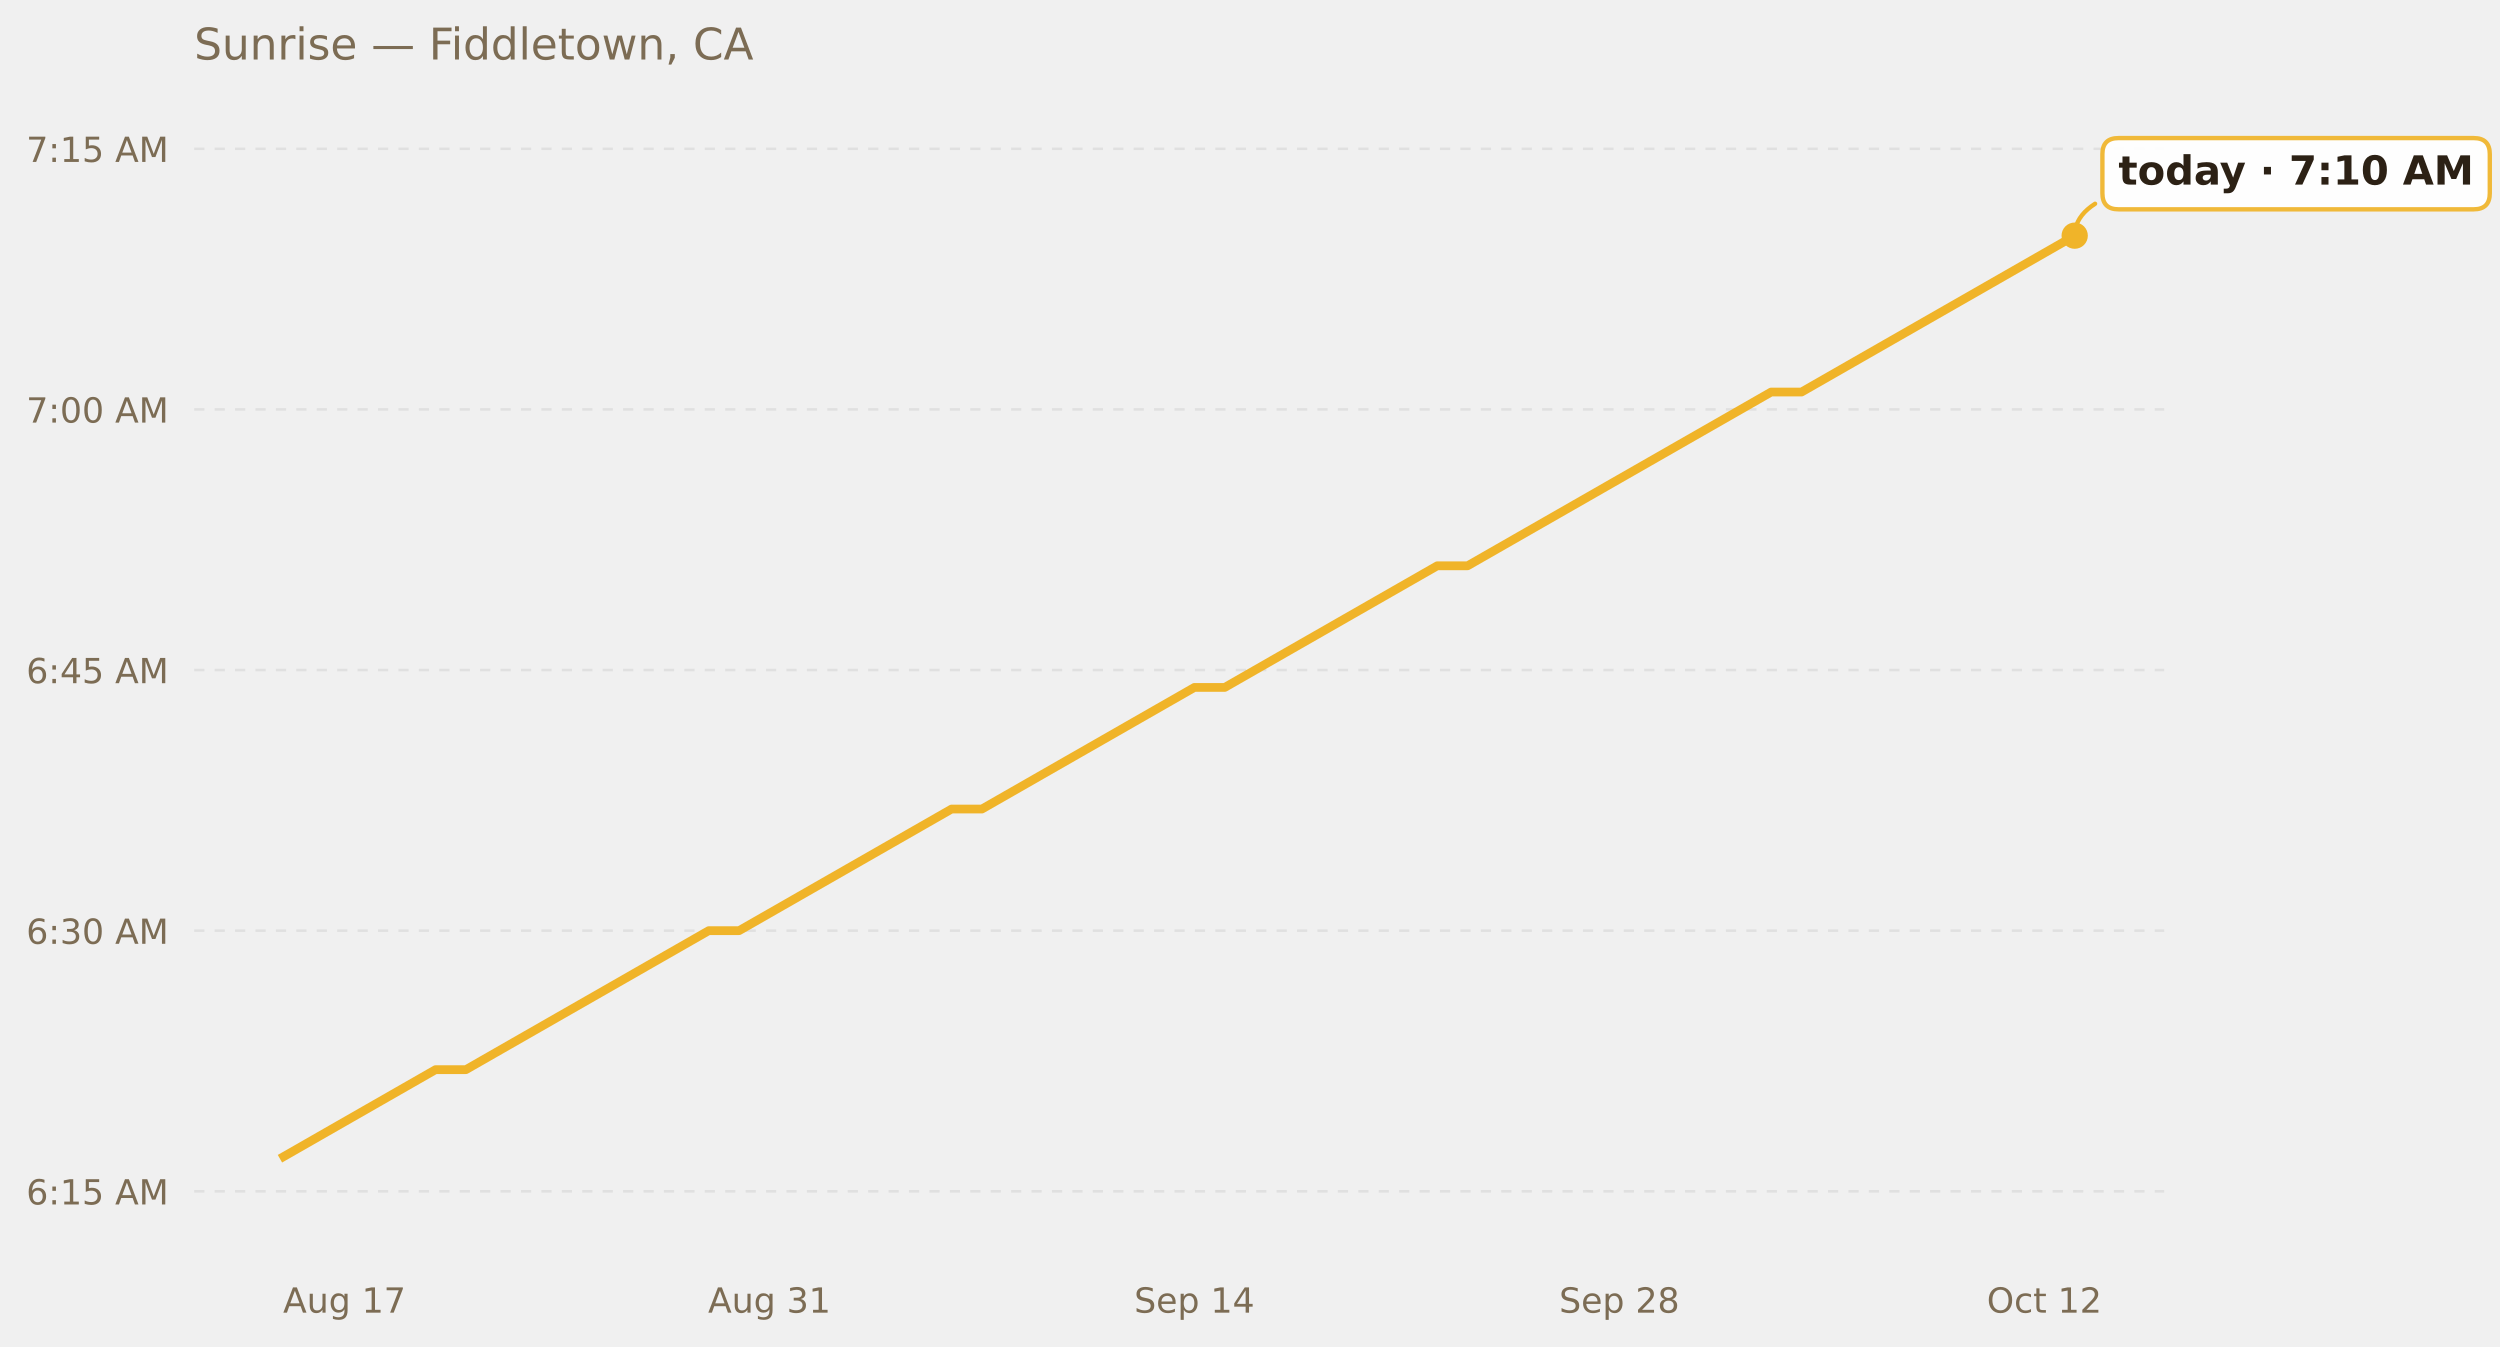
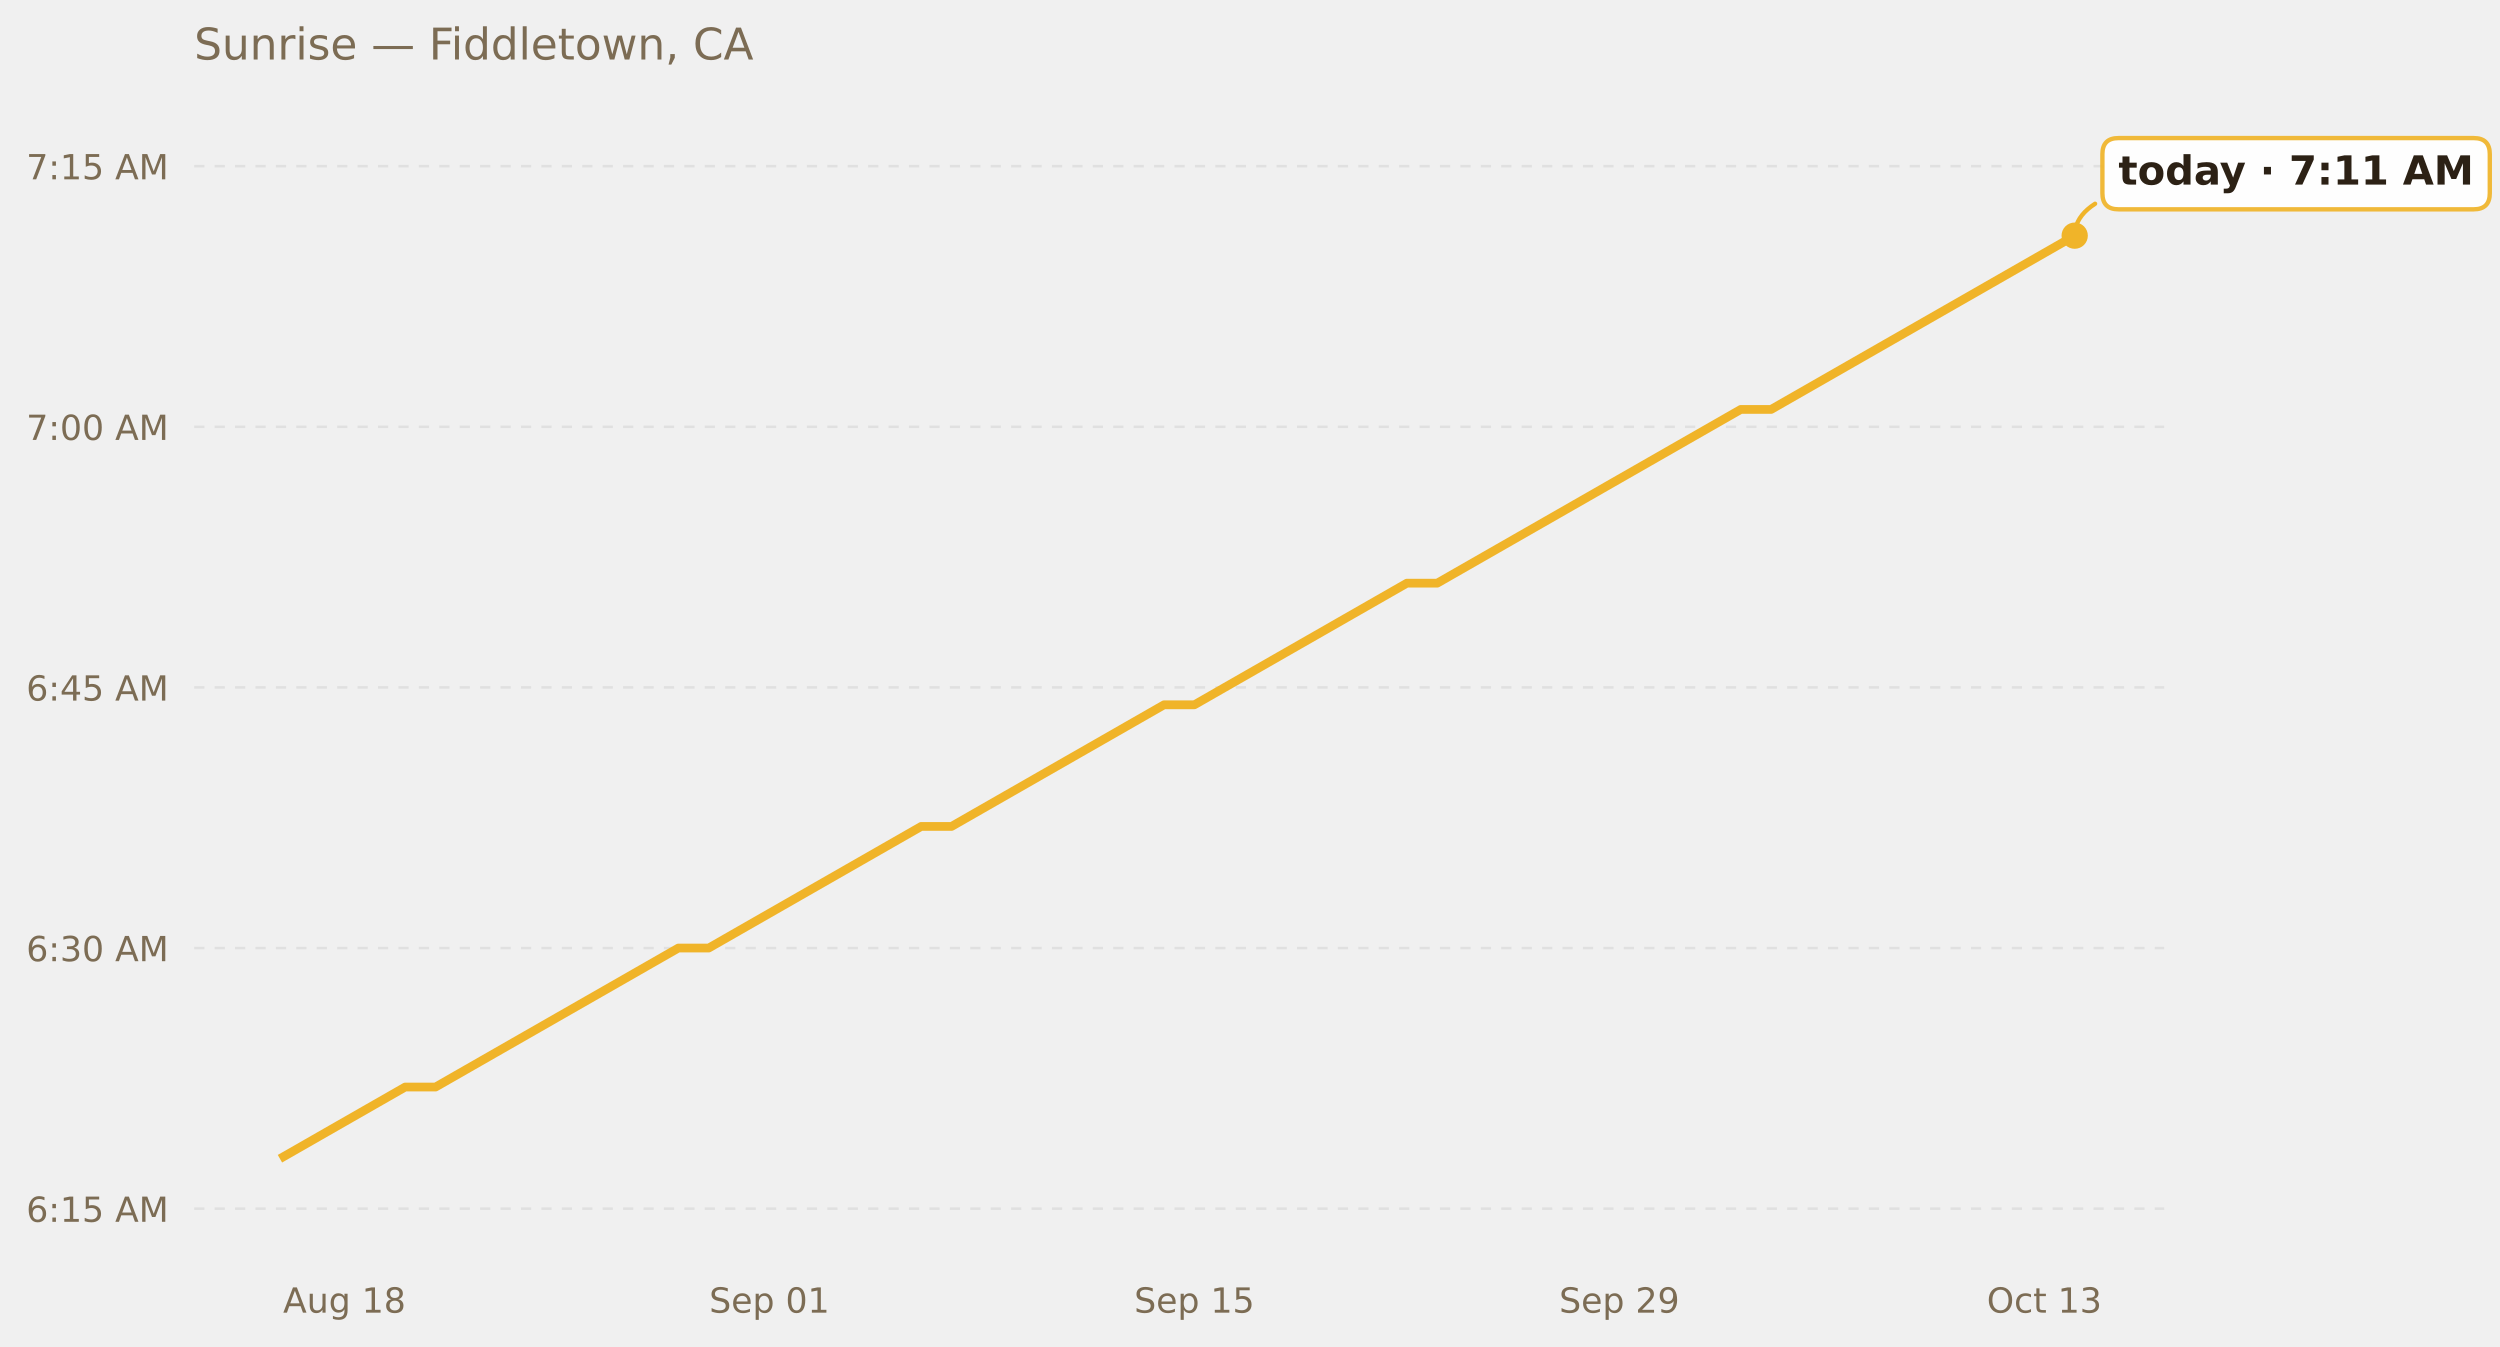
<svg xmlns="http://www.w3.org/2000/svg" xmlns:xlink="http://www.w3.org/1999/xlink" width="685.516pt" height="369.112pt" viewBox="0 0 685.516 369.112" version="1.1">
  <defs>
    <style type="text/css">*{stroke-linejoin: round; stroke-linecap: butt}</style>
  </defs>
  <g id="figure_1">
    <g id="patch_1">
      <path d="M 0 369.112  L 685.516 369.112  L 685.516 0  L 0 0  L 0 369.112  z " style="fill: none; opacity: 0" />
    </g>
    <g id="axes_1">
      <g id="patch_2">
        <path d="M 53.248 345.718  L 593.447 345.718  L 593.447 30.318  L 53.248 30.318  L 53.248 345.718  z " style="fill: none" />
      </g>
      <g id="matplotlib.axis_1">
        <g id="xtick_1">
          <g id="text_1">
            <g style="fill: #7c6c54" transform="translate(77.62049 359.9366) scale(0.095 -0.095)">
              <defs>
                <path id="DejaVuSans-41" d="M 2188 4044  L 1331 1722  L 3047 1722  L 2188 4044  z M 1831 4666  L 2547 4666  L 4325 0  L 3669 0  L 3244 1197  L 1141 1197  L 716 0  L 50 0  L 1831 4666  z " transform="scale(0.015625)" />
                <path id="DejaVuSans-75" d="M 544 1381  L 544 3500  L 1119 3500  L 1119 1403  Q 1119 906 1312 657  Q 1506 409 1894 409  Q 2359 409 2629 706  Q 2900 1003 2900 1516  L 2900 3500  L 3475 3500  L 3475 0  L 2900 0  L 2900 538  Q 2691 219 2414 64  Q 2138 -91 1772 -91  Q 1169 -91 856 284  Q 544 659 544 1381  z M 1991 3584  L 1991 3584  z " transform="scale(0.015625)" />
                <path id="DejaVuSans-67" d="M 2906 1791  Q 2906 2416 2648 2759  Q 2391 3103 1925 3103  Q 1463 3103 1205 2759  Q 947 2416 947 1791  Q 947 1169 1205 825  Q 1463 481 1925 481  Q 2391 481 2648 825  Q 2906 1169 2906 1791  z M 3481 434  Q 3481 -459 3084 -895  Q 2688 -1331 1869 -1331  Q 1566 -1331 1297 -1286  Q 1028 -1241 775 -1147  L 775 -588  Q 1028 -725 1275 -790  Q 1522 -856 1778 -856  Q 2344 -856 2625 -561  Q 2906 -266 2906 331  L 2906 616  Q 2728 306 2450 153  Q 2172 0 1784 0  Q 1141 0 747 490  Q 353 981 353 1791  Q 353 2603 747 3093  Q 1141 3584 1784 3584  Q 2172 3584 2450 3431  Q 2728 3278 2906 2969  L 2906 3500  L 3481 3500  L 3481 434  z " transform="scale(0.015625)" />
                <path id="DejaVuSans-20" transform="scale(0.015625)" />
                <path id="DejaVuSans-31" d="M 794 531  L 1825 531  L 1825 4091  L 703 3866  L 703 4441  L 1819 4666  L 2450 4666  L 2450 531  L 3481 531  L 3481 0  L 794 0  L 794 531  z " transform="scale(0.015625)" />
-                 <path id="DejaVuSans-37" d="M 525 4666  L 3525 4666  L 3525 4397  L 1831 0  L 1172 0  L 2766 4134  L 525 4134  L 525 4666  z " transform="scale(0.015625)" />
+                 <path id="DejaVuSans-38" d="M 2034 2216  Q 1584 2216 1326 1975  Q 1069 1734 1069 1313  Q 1069 891 1326 650  Q 1584 409 2034 409  Q 2484 409 2743 651  Q 3003 894 3003 1313  Q 3003 1734 2745 1975  Q 2488 2216 2034 2216  z M 1403 2484  Q 997 2584 770 2862  Q 544 3141 544 3541  Q 544 4100 942 4425  Q 1341 4750 2034 4750  Q 2731 4750 3128 4425  Q 3525 4100 3525 3541  Q 3525 3141 3298 2862  Q 3072 2584 2669 2484  Q 3125 2378 3379 2068  Q 3634 1759 3634 1313  Q 3634 634 3220 271  Q 2806 -91 2034 -91  Q 1263 -91 848 271  Q 434 634 434 1313  Q 434 1759 690 2068  Q 947 2378 1403 2484  z M 1172 3481  Q 1172 3119 1398 2916  Q 1625 2713 2034 2713  Q 2441 2713 2670 2916  Q 2900 3119 2900 3481  Q 2900 3844 2670 4047  Q 2441 4250 2034 4250  Q 1625 4250 1398 4047  Q 1172 3844 1172 3481  z " transform="scale(0.015625)" />
              </defs>
              <use xlink:href="#DejaVuSans-41" />
              <use xlink:href="#DejaVuSans-75" x="68.408" />
              <use xlink:href="#DejaVuSans-67" x="131.787" />
              <use xlink:href="#DejaVuSans-20" x="195.264" />
              <use xlink:href="#DejaVuSans-31" x="227.051" />
-               <use xlink:href="#DejaVuSans-37" x="290.674" />
+               <use xlink:href="#DejaVuSans-38" x="290.674" />
            </g>
          </g>
        </g>
        <g id="xtick_2">
          <g id="text_2">
-             <g style="fill: #7c6c54" transform="translate(194.1503 359.9366) scale(0.095 -0.095)">
-               <defs>
-                 <path id="DejaVuSans-33" d="M 2597 2516  Q 3050 2419 3304 2112  Q 3559 1806 3559 1356  Q 3559 666 3084 287  Q 2609 -91 1734 -91  Q 1441 -91 1130 -33  Q 819 25 488 141  L 488 750  Q 750 597 1062 519  Q 1375 441 1716 441  Q 2309 441 2620 675  Q 2931 909 2931 1356  Q 2931 1769 2642 2001  Q 2353 2234 1838 2234  L 1294 2234  L 1294 2753  L 1863 2753  Q 2328 2753 2575 2939  Q 2822 3125 2822 3475  Q 2822 3834 2567 4026  Q 2313 4219 1838 4219  Q 1578 4219 1281 4162  Q 984 4106 628 3988  L 628 4550  Q 988 4650 1302 4700  Q 1616 4750 1894 4750  Q 2613 4750 3031 4423  Q 3450 4097 3450 3541  Q 3450 3153 3228 2886  Q 3006 2619 2597 2516  z " transform="scale(0.015625)" />
-               </defs>
-               <use xlink:href="#DejaVuSans-41" />
-               <use xlink:href="#DejaVuSans-75" x="68.408" />
-               <use xlink:href="#DejaVuSans-67" x="131.787" />
-               <use xlink:href="#DejaVuSans-20" x="195.264" />
-               <use xlink:href="#DejaVuSans-33" x="227.051" />
-               <use xlink:href="#DejaVuSans-31" x="290.674" />
+             <g style="fill: #7c6c54" transform="translate(194.4717 359.9366) scale(0.095 -0.095)">
+               <defs>
+                 <path id="DejaVuSans-53" d="M 3425 4513  L 3425 3897  Q 3066 4069 2747 4153  Q 2428 4238 2131 4238  Q 1616 4238 1336 4038  Q 1056 3838 1056 3469  Q 1056 3159 1242 3001  Q 1428 2844 1947 2747  L 2328 2669  Q 3034 2534 3370 2195  Q 3706 1856 3706 1288  Q 3706 609 3251 259  Q 2797 -91 1919 -91  Q 1588 -91 1214 -16  Q 841 59 441 206  L 441 856  Q 825 641 1194 531  Q 1563 422 1919 422  Q 2459 422 2753 634  Q 3047 847 3047 1241  Q 3047 1584 2836 1778  Q 2625 1972 2144 2069  L 1759 2144  Q 1053 2284 737 2584  Q 422 2884 422 3419  Q 422 4038 858 4394  Q 1294 4750 2059 4750  Q 2388 4750 2728 4690  Q 3069 4631 3425 4513  z " transform="scale(0.015625)" />
+                 <path id="DejaVuSans-65" d="M 3597 1894  L 3597 1613  L 953 1613  Q 991 1019 1311 708  Q 1631 397 2203 397  Q 2534 397 2845 478  Q 3156 559 3463 722  L 3463 178  Q 3153 47 2828 -22  Q 2503 -91 2169 -91  Q 1331 -91 842 396  Q 353 884 353 1716  Q 353 2575 817 3079  Q 1281 3584 2069 3584  Q 2775 3584 3186 3129  Q 3597 2675 3597 1894  z M 3022 2063  Q 3016 2534 2758 2815  Q 2500 3097 2075 3097  Q 1594 3097 1305 2825  Q 1016 2553 972 2059  L 3022 2063  z " transform="scale(0.015625)" />
+                 <path id="DejaVuSans-70" d="M 1159 525  L 1159 -1331  L 581 -1331  L 581 3500  L 1159 3500  L 1159 2969  Q 1341 3281 1617 3432  Q 1894 3584 2278 3584  Q 2916 3584 3314 3078  Q 3713 2572 3713 1747  Q 3713 922 3314 415  Q 2916 -91 2278 -91  Q 1894 -91 1617 61  Q 1341 213 1159 525  z M 3116 1747  Q 3116 2381 2855 2742  Q 2594 3103 2138 3103  Q 1681 3103 1420 2742  Q 1159 2381 1159 1747  Q 1159 1113 1420 752  Q 1681 391 2138 391  Q 2594 391 2855 752  Q 3116 1113 3116 1747  z " transform="scale(0.015625)" />
+                 <path id="DejaVuSans-30" d="M 2034 4250  Q 1547 4250 1301 3770  Q 1056 3291 1056 2328  Q 1056 1369 1301 889  Q 1547 409 2034 409  Q 2525 409 2770 889  Q 3016 1369 3016 2328  Q 3016 3291 2770 3770  Q 2525 4250 2034 4250  z M 2034 4750  Q 2819 4750 3233 4129  Q 3647 3509 3647 2328  Q 3647 1150 3233 529  Q 2819 -91 2034 -91  Q 1250 -91 836 529  Q 422 1150 422 2328  Q 422 3509 836 4129  Q 1250 4750 2034 4750  z " transform="scale(0.015625)" />
+               </defs>
+               <use xlink:href="#DejaVuSans-53" />
+               <use xlink:href="#DejaVuSans-65" x="63.477" />
+               <use xlink:href="#DejaVuSans-70" x="125" />
+               <use xlink:href="#DejaVuSans-20" x="188.477" />
+               <use xlink:href="#DejaVuSans-30" x="220.264" />
+               <use xlink:href="#DejaVuSans-31" x="283.887" />
            </g>
          </g>
        </g>
        <g id="xtick_3">
          <g id="text_3">
            <g style="fill: #7c6c54" transform="translate(311.0016 359.9366) scale(0.095 -0.095)">
              <defs>
-                 <path id="DejaVuSans-53" d="M 3425 4513  L 3425 3897  Q 3066 4069 2747 4153  Q 2428 4238 2131 4238  Q 1616 4238 1336 4038  Q 1056 3838 1056 3469  Q 1056 3159 1242 3001  Q 1428 2844 1947 2747  L 2328 2669  Q 3034 2534 3370 2195  Q 3706 1856 3706 1288  Q 3706 609 3251 259  Q 2797 -91 1919 -91  Q 1588 -91 1214 -16  Q 841 59 441 206  L 441 856  Q 825 641 1194 531  Q 1563 422 1919 422  Q 2459 422 2753 634  Q 3047 847 3047 1241  Q 3047 1584 2836 1778  Q 2625 1972 2144 2069  L 1759 2144  Q 1053 2284 737 2584  Q 422 2884 422 3419  Q 422 4038 858 4394  Q 1294 4750 2059 4750  Q 2388 4750 2728 4690  Q 3069 4631 3425 4513  z " transform="scale(0.015625)" />
-                 <path id="DejaVuSans-65" d="M 3597 1894  L 3597 1613  L 953 1613  Q 991 1019 1311 708  Q 1631 397 2203 397  Q 2534 397 2845 478  Q 3156 559 3463 722  L 3463 178  Q 3153 47 2828 -22  Q 2503 -91 2169 -91  Q 1331 -91 842 396  Q 353 884 353 1716  Q 353 2575 817 3079  Q 1281 3584 2069 3584  Q 2775 3584 3186 3129  Q 3597 2675 3597 1894  z M 3022 2063  Q 3016 2534 2758 2815  Q 2500 3097 2075 3097  Q 1594 3097 1305 2825  Q 1016 2553 972 2059  L 3022 2063  z " transform="scale(0.015625)" />
-                 <path id="DejaVuSans-70" d="M 1159 525  L 1159 -1331  L 581 -1331  L 581 3500  L 1159 3500  L 1159 2969  Q 1341 3281 1617 3432  Q 1894 3584 2278 3584  Q 2916 3584 3314 3078  Q 3713 2572 3713 1747  Q 3713 922 3314 415  Q 2916 -91 2278 -91  Q 1894 -91 1617 61  Q 1341 213 1159 525  z M 3116 1747  Q 3116 2381 2855 2742  Q 2594 3103 2138 3103  Q 1681 3103 1420 2742  Q 1159 2381 1159 1747  Q 1159 1113 1420 752  Q 1681 391 2138 391  Q 2594 391 2855 752  Q 3116 1113 3116 1747  z " transform="scale(0.015625)" />
-                 <path id="DejaVuSans-34" d="M 2419 4116  L 825 1625  L 2419 1625  L 2419 4116  z M 2253 4666  L 3047 4666  L 3047 1625  L 3713 1625  L 3713 1100  L 3047 1100  L 3047 0  L 2419 0  L 2419 1100  L 313 1100  L 313 1709  L 2253 4666  z " transform="scale(0.015625)" />
+                 <path id="DejaVuSans-35" d="M 691 4666  L 3169 4666  L 3169 4134  L 1269 4134  L 1269 2991  Q 1406 3038 1543 3061  Q 1681 3084 1819 3084  Q 2600 3084 3056 2656  Q 3513 2228 3513 1497  Q 3513 744 3044 326  Q 2575 -91 1722 -91  Q 1428 -91 1123 -41  Q 819 9 494 109  L 494 744  Q 775 591 1075 516  Q 1375 441 1709 441  Q 2250 441 2565 725  Q 2881 1009 2881 1497  Q 2881 1984 2565 2268  Q 2250 2553 1709 2553  Q 1456 2553 1204 2497  Q 953 2441 691 2322  L 691 4666  z " transform="scale(0.015625)" />
              </defs>
              <use xlink:href="#DejaVuSans-53" />
              <use xlink:href="#DejaVuSans-65" x="63.477" />
              <use xlink:href="#DejaVuSans-70" x="125" />
              <use xlink:href="#DejaVuSans-20" x="188.477" />
              <use xlink:href="#DejaVuSans-31" x="220.264" />
-               <use xlink:href="#DejaVuSans-34" x="283.887" />
+               <use xlink:href="#DejaVuSans-35" x="283.887" />
            </g>
          </g>
        </g>
        <g id="xtick_4">
          <g id="text_4">
            <g style="fill: #7c6c54" transform="translate(427.5314 359.9366) scale(0.095 -0.095)">
              <defs>
                <path id="DejaVuSans-32" d="M 1228 531  L 3431 531  L 3431 0  L 469 0  L 469 531  Q 828 903 1448 1529  Q 2069 2156 2228 2338  Q 2531 2678 2651 2914  Q 2772 3150 2772 3378  Q 2772 3750 2511 3984  Q 2250 4219 1831 4219  Q 1534 4219 1204 4116  Q 875 4013 500 3803  L 500 4441  Q 881 4594 1212 4672  Q 1544 4750 1819 4750  Q 2544 4750 2975 4387  Q 3406 4025 3406 3419  Q 3406 3131 3298 2873  Q 3191 2616 2906 2266  Q 2828 2175 2409 1742  Q 1991 1309 1228 531  z " transform="scale(0.015625)" />
-                 <path id="DejaVuSans-38" d="M 2034 2216  Q 1584 2216 1326 1975  Q 1069 1734 1069 1313  Q 1069 891 1326 650  Q 1584 409 2034 409  Q 2484 409 2743 651  Q 3003 894 3003 1313  Q 3003 1734 2745 1975  Q 2488 2216 2034 2216  z M 1403 2484  Q 997 2584 770 2862  Q 544 3141 544 3541  Q 544 4100 942 4425  Q 1341 4750 2034 4750  Q 2731 4750 3128 4425  Q 3525 4100 3525 3541  Q 3525 3141 3298 2862  Q 3072 2584 2669 2484  Q 3125 2378 3379 2068  Q 3634 1759 3634 1313  Q 3634 634 3220 271  Q 2806 -91 2034 -91  Q 1263 -91 848 271  Q 434 634 434 1313  Q 434 1759 690 2068  Q 947 2378 1403 2484  z M 1172 3481  Q 1172 3119 1398 2916  Q 1625 2713 2034 2713  Q 2441 2713 2670 2916  Q 2900 3119 2900 3481  Q 2900 3844 2670 4047  Q 2441 4250 2034 4250  Q 1625 4250 1398 4047  Q 1172 3844 1172 3481  z " transform="scale(0.015625)" />
+                 <path id="DejaVuSans-39" d="M 703 97  L 703 672  Q 941 559 1184 500  Q 1428 441 1663 441  Q 2288 441 2617 861  Q 2947 1281 2994 2138  Q 2813 1869 2534 1725  Q 2256 1581 1919 1581  Q 1219 1581 811 2004  Q 403 2428 403 3163  Q 403 3881 828 4315  Q 1253 4750 1959 4750  Q 2769 4750 3195 4129  Q 3622 3509 3622 2328  Q 3622 1225 3098 567  Q 2575 -91 1691 -91  Q 1453 -91 1209 -44  Q 966 3 703 97  z M 1959 2075  Q 2384 2075 2632 2365  Q 2881 2656 2881 3163  Q 2881 3666 2632 3958  Q 2384 4250 1959 4250  Q 1534 4250 1286 3958  Q 1038 3666 1038 3163  Q 1038 2656 1286 2365  Q 1534 2075 1959 2075  z " transform="scale(0.015625)" />
              </defs>
              <use xlink:href="#DejaVuSans-53" />
              <use xlink:href="#DejaVuSans-65" x="63.477" />
              <use xlink:href="#DejaVuSans-70" x="125" />
              <use xlink:href="#DejaVuSans-20" x="188.477" />
              <use xlink:href="#DejaVuSans-32" x="220.264" />
-               <use xlink:href="#DejaVuSans-38" x="283.887" />
+               <use xlink:href="#DejaVuSans-39" x="283.887" />
            </g>
          </g>
        </g>
        <g id="xtick_5">
          <g id="text_5">
            <g style="fill: #7c6c54" transform="translate(544.802 359.9366) scale(0.095 -0.095)">
              <defs>
                <path id="DejaVuSans-4f" d="M 2522 4238  Q 1834 4238 1429 3725  Q 1025 3213 1025 2328  Q 1025 1447 1429 934  Q 1834 422 2522 422  Q 3209 422 3611 934  Q 4013 1447 4013 2328  Q 4013 3213 3611 3725  Q 3209 4238 2522 4238  z M 2522 4750  Q 3503 4750 4090 4092  Q 4678 3434 4678 2328  Q 4678 1225 4090 567  Q 3503 -91 2522 -91  Q 1538 -91 948 565  Q 359 1222 359 2328  Q 359 3434 948 4092  Q 1538 4750 2522 4750  z " transform="scale(0.015625)" />
                <path id="DejaVuSans-63" d="M 3122 3366  L 3122 2828  Q 2878 2963 2633 3030  Q 2388 3097 2138 3097  Q 1578 3097 1268 2742  Q 959 2388 959 1747  Q 959 1106 1268 751  Q 1578 397 2138 397  Q 2388 397 2633 464  Q 2878 531 3122 666  L 3122 134  Q 2881 22 2623 -34  Q 2366 -91 2075 -91  Q 1284 -91 818 406  Q 353 903 353 1747  Q 353 2603 823 3093  Q 1294 3584 2113 3584  Q 2378 3584 2631 3529  Q 2884 3475 3122 3366  z " transform="scale(0.015625)" />
                <path id="DejaVuSans-74" d="M 1172 4494  L 1172 3500  L 2356 3500  L 2356 3053  L 1172 3053  L 1172 1153  Q 1172 725 1289 603  Q 1406 481 1766 481  L 2356 481  L 2356 0  L 1766 0  Q 1100 0 847 248  Q 594 497 594 1153  L 594 3053  L 172 3053  L 172 3500  L 594 3500  L 594 4494  L 1172 4494  z " transform="scale(0.015625)" />
+                 <path id="DejaVuSans-33" d="M 2597 2516  Q 3050 2419 3304 2112  Q 3559 1806 3559 1356  Q 3559 666 3084 287  Q 2609 -91 1734 -91  Q 1441 -91 1130 -33  Q 819 25 488 141  L 488 750  Q 750 597 1062 519  Q 1375 441 1716 441  Q 2309 441 2620 675  Q 2931 909 2931 1356  Q 2931 1769 2642 2001  Q 2353 2234 1838 2234  L 1294 2234  L 1294 2753  L 1863 2753  Q 2328 2753 2575 2939  Q 2822 3125 2822 3475  Q 2822 3834 2567 4026  Q 2313 4219 1838 4219  Q 1578 4219 1281 4162  Q 984 4106 628 3988  L 628 4550  Q 988 4650 1302 4700  Q 1616 4750 1894 4750  Q 2613 4750 3031 4423  Q 3450 4097 3450 3541  Q 3450 3153 3228 2886  Q 3006 2619 2597 2516  z " transform="scale(0.015625)" />
              </defs>
              <use xlink:href="#DejaVuSans-4f" />
              <use xlink:href="#DejaVuSans-63" x="78.711" />
              <use xlink:href="#DejaVuSans-74" x="133.691" />
              <use xlink:href="#DejaVuSans-20" x="172.9" />
              <use xlink:href="#DejaVuSans-31" x="204.688" />
-               <use xlink:href="#DejaVuSans-32" x="268.311" />
+               <use xlink:href="#DejaVuSans-33" x="268.311" />
            </g>
          </g>
        </g>
      </g>
      <g id="matplotlib.axis_2">
        <g id="ytick_1">
          <g id="line2d_1">
-             <path d="M 53.248 326.661  L 593.447 326.661  " clip-path="url(#p153953197e)" style="fill: none; stroke-dasharray: 2.8,2.8; stroke-dashoffset: 0; stroke: #e0e0e0; stroke-width: 0.7" />
+             <path d="M 53.248 331.425  L 593.447 331.425  " clip-path="url(#p8b21658353)" style="fill: none; stroke-dasharray: 2.8,2.8; stroke-dashoffset: 0; stroke: #e0e0e0; stroke-width: 0.7" />
          </g>
          <g id="text_6">
-             <g style="fill: #7c6c54" transform="translate(7.2 330.27) scale(0.095 -0.095)">
+             <g style="fill: #7c6c54" transform="translate(7.2 335.0343) scale(0.095 -0.095)">
              <defs>
                <path id="DejaVuSans-36" d="M 2113 2584  Q 1688 2584 1439 2293  Q 1191 2003 1191 1497  Q 1191 994 1439 701  Q 1688 409 2113 409  Q 2538 409 2786 701  Q 3034 994 3034 1497  Q 3034 2003 2786 2293  Q 2538 2584 2113 2584  z M 3366 4563  L 3366 3988  Q 3128 4100 2886 4159  Q 2644 4219 2406 4219  Q 1781 4219 1451 3797  Q 1122 3375 1075 2522  Q 1259 2794 1537 2939  Q 1816 3084 2150 3084  Q 2853 3084 3261 2657  Q 3669 2231 3669 1497  Q 3669 778 3244 343  Q 2819 -91 2113 -91  Q 1303 -91 875 529  Q 447 1150 447 2328  Q 447 3434 972 4092  Q 1497 4750 2381 4750  Q 2619 4750 2861 4703  Q 3103 4656 3366 4563  z " transform="scale(0.015625)" />
                <path id="DejaVuSans-3a" d="M 750 794  L 1409 794  L 1409 0  L 750 0  L 750 794  z M 750 3309  L 1409 3309  L 1409 2516  L 750 2516  L 750 3309  z " transform="scale(0.015625)" />
-                 <path id="DejaVuSans-35" d="M 691 4666  L 3169 4666  L 3169 4134  L 1269 4134  L 1269 2991  Q 1406 3038 1543 3061  Q 1681 3084 1819 3084  Q 2600 3084 3056 2656  Q 3513 2228 3513 1497  Q 3513 744 3044 326  Q 2575 -91 1722 -91  Q 1428 -91 1123 -41  Q 819 9 494 109  L 494 744  Q 775 591 1075 516  Q 1375 441 1709 441  Q 2250 441 2565 725  Q 2881 1009 2881 1497  Q 2881 1984 2565 2268  Q 2250 2553 1709 2553  Q 1456 2553 1204 2497  Q 953 2441 691 2322  L 691 4666  z " transform="scale(0.015625)" />
                <path id="DejaVuSans-4d" d="M 628 4666  L 1569 4666  L 2759 1491  L 3956 4666  L 4897 4666  L 4897 0  L 4281 0  L 4281 4097  L 3078 897  L 2444 897  L 1241 4097  L 1241 0  L 628 0  L 628 4666  z " transform="scale(0.015625)" />
              </defs>
              <use xlink:href="#DejaVuSans-36" />
              <use xlink:href="#DejaVuSans-3a" x="63.623" />
              <use xlink:href="#DejaVuSans-31" x="97.314" />
              <use xlink:href="#DejaVuSans-35" x="160.938" />
              <use xlink:href="#DejaVuSans-20" x="224.561" />
              <use xlink:href="#DejaVuSans-41" x="256.348" />
              <use xlink:href="#DejaVuSans-4d" x="324.756" />
            </g>
          </g>
        </g>
        <g id="ytick_2">
          <g id="line2d_2">
-             <path d="M 53.248 255.195  L 593.447 255.195  " clip-path="url(#p153953197e)" style="fill: none; stroke-dasharray: 2.8,2.8; stroke-dashoffset: 0; stroke: #e0e0e0; stroke-width: 0.7" />
+             <path d="M 53.248 259.96  L 593.447 259.96  " clip-path="url(#p8b21658353)" style="fill: none; stroke-dasharray: 2.8,2.8; stroke-dashoffset: 0; stroke: #e0e0e0; stroke-width: 0.7" />
          </g>
          <g id="text_7">
-             <g style="fill: #7c6c54" transform="translate(7.2 258.8047) scale(0.095 -0.095)">
-               <defs>
-                 <path id="DejaVuSans-30" d="M 2034 4250  Q 1547 4250 1301 3770  Q 1056 3291 1056 2328  Q 1056 1369 1301 889  Q 1547 409 2034 409  Q 2525 409 2770 889  Q 3016 1369 3016 2328  Q 3016 3291 2770 3770  Q 2525 4250 2034 4250  z M 2034 4750  Q 2819 4750 3233 4129  Q 3647 3509 3647 2328  Q 3647 1150 3233 529  Q 2819 -91 2034 -91  Q 1250 -91 836 529  Q 422 1150 422 2328  Q 422 3509 836 4129  Q 1250 4750 2034 4750  z " transform="scale(0.015625)" />
-               </defs>
+             <g style="fill: #7c6c54" transform="translate(7.2 263.5691) scale(0.095 -0.095)">
              <use xlink:href="#DejaVuSans-36" />
              <use xlink:href="#DejaVuSans-3a" x="63.623" />
              <use xlink:href="#DejaVuSans-33" x="97.314" />
              <use xlink:href="#DejaVuSans-30" x="160.938" />
              <use xlink:href="#DejaVuSans-20" x="224.561" />
              <use xlink:href="#DejaVuSans-41" x="256.348" />
              <use xlink:href="#DejaVuSans-4d" x="324.756" />
            </g>
          </g>
        </g>
        <g id="ytick_3">
          <g id="line2d_3">
-             <path d="M 53.248 183.73  L 593.447 183.73  " clip-path="url(#p153953197e)" style="fill: none; stroke-dasharray: 2.8,2.8; stroke-dashoffset: 0; stroke: #e0e0e0; stroke-width: 0.7" />
+             <path d="M 53.248 188.495  L 593.447 188.495  " clip-path="url(#p8b21658353)" style="fill: none; stroke-dasharray: 2.8,2.8; stroke-dashoffset: 0; stroke: #e0e0e0; stroke-width: 0.7" />
          </g>
          <g id="text_8">
-             <g style="fill: #7c6c54" transform="translate(7.2 187.3395) scale(0.095 -0.095)">
+             <g style="fill: #7c6c54" transform="translate(7.2 192.1038) scale(0.095 -0.095)">
+               <defs>
+                 <path id="DejaVuSans-34" d="M 2419 4116  L 825 1625  L 2419 1625  L 2419 4116  z M 2253 4666  L 3047 4666  L 3047 1625  L 3713 1625  L 3713 1100  L 3047 1100  L 3047 0  L 2419 0  L 2419 1100  L 313 1100  L 313 1709  L 2253 4666  z " transform="scale(0.015625)" />
+               </defs>
              <use xlink:href="#DejaVuSans-36" />
              <use xlink:href="#DejaVuSans-3a" x="63.623" />
              <use xlink:href="#DejaVuSans-34" x="97.314" />
              <use xlink:href="#DejaVuSans-35" x="160.938" />
              <use xlink:href="#DejaVuSans-20" x="224.561" />
              <use xlink:href="#DejaVuSans-41" x="256.348" />
              <use xlink:href="#DejaVuSans-4d" x="324.756" />
            </g>
          </g>
        </g>
        <g id="ytick_4">
          <g id="line2d_4">
-             <path d="M 53.248 112.265  L 593.447 112.265  " clip-path="url(#p153953197e)" style="fill: none; stroke-dasharray: 2.8,2.8; stroke-dashoffset: 0; stroke: #e0e0e0; stroke-width: 0.7" />
+             <path d="M 53.248 117.029  L 593.447 117.029  " clip-path="url(#p8b21658353)" style="fill: none; stroke-dasharray: 2.8,2.8; stroke-dashoffset: 0; stroke: #e0e0e0; stroke-width: 0.7" />
          </g>
          <g id="text_9">
-             <g style="fill: #7c6c54" transform="translate(7.2 115.8742) scale(0.095 -0.095)">
+             <g style="fill: #7c6c54" transform="translate(7.2 120.6386) scale(0.095 -0.095)">
+               <defs>
+                 <path id="DejaVuSans-37" d="M 525 4666  L 3525 4666  L 3525 4397  L 1831 0  L 1172 0  L 2766 4134  L 525 4134  L 525 4666  z " transform="scale(0.015625)" />
+               </defs>
              <use xlink:href="#DejaVuSans-37" />
              <use xlink:href="#DejaVuSans-3a" x="63.623" />
              <use xlink:href="#DejaVuSans-30" x="97.314" />
              <use xlink:href="#DejaVuSans-30" x="160.938" />
              <use xlink:href="#DejaVuSans-20" x="224.561" />
              <use xlink:href="#DejaVuSans-41" x="256.348" />
              <use xlink:href="#DejaVuSans-4d" x="324.756" />
            </g>
          </g>
        </g>
        <g id="ytick_5">
          <g id="line2d_5">
-             <path d="M 53.248 40.8  L 593.447 40.8  " clip-path="url(#p153953197e)" style="fill: none; stroke-dasharray: 2.8,2.8; stroke-dashoffset: 0; stroke: #e0e0e0; stroke-width: 0.7" />
+             <path d="M 53.248 45.564  L 593.447 45.564  " clip-path="url(#p8b21658353)" style="fill: none; stroke-dasharray: 2.8,2.8; stroke-dashoffset: 0; stroke: #e0e0e0; stroke-width: 0.7" />
          </g>
          <g id="text_10">
-             <g style="fill: #7c6c54" transform="translate(7.2 44.40895) scale(0.095 -0.095)">
+             <g style="fill: #7c6c54" transform="translate(7.2 49.1733) scale(0.095 -0.095)">
              <use xlink:href="#DejaVuSans-37" />
              <use xlink:href="#DejaVuSans-3a" x="63.623" />
              <use xlink:href="#DejaVuSans-31" x="97.314" />
              <use xlink:href="#DejaVuSans-35" x="160.938" />
              <use xlink:href="#DejaVuSans-20" x="224.561" />
              <use xlink:href="#DejaVuSans-41" x="256.348" />
              <use xlink:href="#DejaVuSans-4d" x="324.756" />
            </g>
          </g>
        </g>
      </g>
      <g id="line2d_6">
-         <path d="M 77.802 317.132  L 86.126 312.368  L 94.45 307.603  L 102.773 302.839  L 111.097 298.075  L 119.42 293.31  L 127.744 293.31  L 136.067 288.546  L 144.391 283.782  L 152.715 279.017  L 161.038 274.253  L 169.362 269.489  L 177.685 264.724  L 186.009 259.96  L 194.332 255.195  L 202.656 255.195  L 210.979 250.431  L 219.303 245.667  L 227.627 240.902  L 235.95 236.138  L 244.274 231.374  L 252.597 226.609  L 260.921 221.845  L 269.244 221.845  L 277.568 217.081  L 285.891 212.316  L 294.215 207.552  L 302.539 202.788  L 310.862 198.023  L 319.186 193.259  L 327.509 188.495  L 335.833 188.495  L 344.156 183.73  L 352.48 178.966  L 360.804 174.202  L 369.127 169.437  L 377.451 164.673  L 385.774 159.908  L 394.098 155.144  L 402.421 155.144  L 410.745 150.38  L 419.068 145.615  L 427.392 140.851  L 435.716 136.087  L 444.039 131.322  L 452.363 126.558  L 460.686 121.794  L 469.01 117.029  L 477.333 112.265  L 485.657 107.501  L 493.981 107.501  L 502.304 102.736  L 510.628 97.972  L 518.951 93.208  L 527.275 88.443  L 535.598 83.679  L 543.922 78.915  L 552.245 74.15  L 560.569 69.386  L 568.893 64.621  " clip-path="url(#p153953197e)" style="fill: none; stroke: #f0b429; stroke-width: 2.4; stroke-linecap: square" />
+         <path d="M 77.802 317.132  L 86.126 312.368  L 94.45 307.603  L 102.773 302.839  L 111.097 298.075  L 119.42 298.075  L 127.744 293.31  L 136.067 288.546  L 144.391 283.782  L 152.715 279.017  L 161.038 274.253  L 169.362 269.489  L 177.685 264.724  L 186.009 259.96  L 194.332 259.96  L 202.656 255.195  L 210.979 250.431  L 219.303 245.667  L 227.627 240.902  L 235.95 236.138  L 244.274 231.374  L 252.597 226.609  L 260.921 226.609  L 269.244 221.845  L 277.568 217.081  L 285.891 212.316  L 294.215 207.552  L 302.539 202.788  L 310.862 198.023  L 319.186 193.259  L 327.509 193.259  L 335.833 188.495  L 344.156 183.73  L 352.48 178.966  L 360.804 174.202  L 369.127 169.437  L 377.451 164.673  L 385.774 159.908  L 394.098 159.908  L 402.421 155.144  L 410.745 150.38  L 419.068 145.615  L 427.392 140.851  L 435.716 136.087  L 444.039 131.322  L 452.363 126.558  L 460.686 121.794  L 469.01 117.029  L 477.333 112.265  L 485.657 112.265  L 493.981 107.501  L 502.304 102.736  L 510.628 97.972  L 518.951 93.208  L 527.275 88.443  L 535.598 83.679  L 543.922 78.915  L 552.245 74.15  L 560.569 69.386  L 568.893 64.621  " clip-path="url(#p8b21658353)" style="fill: none; stroke: #f0b429; stroke-width: 2.4; stroke-linecap: square" />
      </g>
      <g id="patch_3">
        <path d="M 574.481 55.875  Q 570.003 58.752 569.113 62.634  " style="fill: none; stroke: #f0b429; stroke-width: 1.2; stroke-linecap: round" />
      </g>
      <g id="text_11">
        <g id="patch_4">
          <path d="M 580.893 57.395  L 678.316 57.395  Q 682.716 57.395 682.716 52.995  L 682.716 42.263  Q 682.716 37.863 678.316 37.863  L 580.893 37.863  Q 576.493 37.863 576.493 42.263  L 576.493 52.995  Q 576.493 57.395 580.893 57.395  z " style="fill: #ffffff; opacity: 0.92; stroke: #f0b429; stroke-width: 1.2; stroke-linejoin: miter" />
        </g>
        <g style="fill: #2c2115" transform="translate(580.8926 50.62145) scale(0.11 -0.11)">
          <defs>
            <path id="DejaVuSans-Bold-74" d="M 1759 4494  L 1759 3500  L 2913 3500  L 2913 2700  L 1759 2700  L 1759 1216  Q 1759 972 1856 886  Q 1953 800 2241 800  L 2816 800  L 2816 0  L 1856 0  Q 1194 0 917 276  Q 641 553 641 1216  L 641 2700  L 84 2700  L 84 3500  L 641 3500  L 641 4494  L 1759 4494  z " transform="scale(0.015625)" />
            <path id="DejaVuSans-Bold-6f" d="M 2203 2784  Q 1831 2784 1636 2517  Q 1441 2250 1441 1747  Q 1441 1244 1636 976  Q 1831 709 2203 709  Q 2569 709 2762 976  Q 2956 1244 2956 1747  Q 2956 2250 2762 2517  Q 2569 2784 2203 2784  z M 2203 3584  Q 3106 3584 3614 3096  Q 4122 2609 4122 1747  Q 4122 884 3614 396  Q 3106 -91 2203 -91  Q 1297 -91 786 396  Q 275 884 275 1747  Q 275 2609 786 3096  Q 1297 3584 2203 3584  z " transform="scale(0.015625)" />
            <path id="DejaVuSans-Bold-64" d="M 2919 2988  L 2919 4863  L 4044 4863  L 4044 0  L 2919 0  L 2919 506  Q 2688 197 2409 53  Q 2131 -91 1766 -91  Q 1119 -91 703 423  Q 288 938 288 1747  Q 288 2556 703 3070  Q 1119 3584 1766 3584  Q 2128 3584 2408 3439  Q 2688 3294 2919 2988  z M 2181 722  Q 2541 722 2730 984  Q 2919 1247 2919 1747  Q 2919 2247 2730 2509  Q 2541 2772 2181 2772  Q 1825 2772 1636 2509  Q 1447 2247 1447 1747  Q 1447 1247 1636 984  Q 1825 722 2181 722  z " transform="scale(0.015625)" />
            <path id="DejaVuSans-Bold-61" d="M 2106 1575  Q 1756 1575 1579 1456  Q 1403 1338 1403 1106  Q 1403 894 1545 773  Q 1688 653 1941 653  Q 2256 653 2472 879  Q 2688 1106 2688 1447  L 2688 1575  L 2106 1575  z M 3816 1997  L 3816 0  L 2688 0  L 2688 519  Q 2463 200 2181 54  Q 1900 -91 1497 -91  Q 953 -91 614 226  Q 275 544 275 1050  Q 275 1666 698 1953  Q 1122 2241 2028 2241  L 2688 2241  L 2688 2328  Q 2688 2594 2478 2717  Q 2269 2841 1825 2841  Q 1466 2841 1156 2769  Q 847 2697 581 2553  L 581 3406  Q 941 3494 1303 3539  Q 1666 3584 2028 3584  Q 2975 3584 3395 3211  Q 3816 2838 3816 1997  z " transform="scale(0.015625)" />
            <path id="DejaVuSans-Bold-79" d="M 78 3500  L 1197 3500  L 2138 1125  L 2938 3500  L 4056 3500  L 2584 -331  Q 2363 -916 2067 -1148  Q 1772 -1381 1288 -1381  L 641 -1381  L 641 -647  L 991 -647  Q 1275 -647 1404 -556  Q 1534 -466 1606 -231  L 1638 -134  L 78 3500  z " transform="scale(0.015625)" />
            <path id="DejaVuSans-Bold-20" transform="scale(0.015625)" />
            <path id="DejaVuSans-Bold-b7" d="M 653 2828  L 1778 2828  L 1778 1619  L 653 1619  L 653 2828  z " transform="scale(0.015625)" />
            <path id="DejaVuSans-Bold-37" d="M 428 4666  L 3944 4666  L 3944 3988  L 2125 0  L 953 0  L 2675 3781  L 428 3781  L 428 4666  z " transform="scale(0.015625)" />
            <path id="DejaVuSans-Bold-3a" d="M 716 3500  L 1844 3500  L 1844 2291  L 716 2291  L 716 3500  z M 716 1209  L 1844 1209  L 1844 0  L 716 0  L 716 1209  z " transform="scale(0.015625)" />
            <path id="DejaVuSans-Bold-31" d="M 750 831  L 1813 831  L 1813 3847  L 722 3622  L 722 4441  L 1806 4666  L 2950 4666  L 2950 831  L 4013 831  L 4013 0  L 750 0  L 750 831  z " transform="scale(0.015625)" />
-             <path id="DejaVuSans-Bold-30" d="M 2944 2338  Q 2944 3213 2780 3570  Q 2616 3928 2228 3928  Q 1841 3928 1675 3570  Q 1509 3213 1509 2338  Q 1509 1453 1675 1090  Q 1841 728 2228 728  Q 2613 728 2778 1090  Q 2944 1453 2944 2338  z M 4147 2328  Q 4147 1169 3647 539  Q 3147 -91 2228 -91  Q 1306 -91 806 539  Q 306 1169 306 2328  Q 306 3491 806 4120  Q 1306 4750 2228 4750  Q 3147 4750 3647 4120  Q 4147 3491 4147 2328  z " transform="scale(0.015625)" />
            <path id="DejaVuSans-Bold-41" d="M 3419 850  L 1538 850  L 1241 0  L 31 0  L 1759 4666  L 3194 4666  L 4922 0  L 3713 0  L 3419 850  z M 1838 1716  L 3116 1716  L 2478 3572  L 1838 1716  z " transform="scale(0.015625)" />
            <path id="DejaVuSans-Bold-4d" d="M 588 4666  L 2119 4666  L 3181 2169  L 4250 4666  L 5778 4666  L 5778 0  L 4641 0  L 4641 3413  L 3566 897  L 2803 897  L 1728 3413  L 1728 0  L 588 0  L 588 4666  z " transform="scale(0.015625)" />
          </defs>
          <use xlink:href="#DejaVuSans-Bold-74" />
          <use xlink:href="#DejaVuSans-Bold-6f" x="47.803" />
          <use xlink:href="#DejaVuSans-Bold-64" x="116.504" />
          <use xlink:href="#DejaVuSans-Bold-61" x="188.086" />
          <use xlink:href="#DejaVuSans-Bold-79" x="252.441" />
          <use xlink:href="#DejaVuSans-Bold-20" x="317.627" />
          <use xlink:href="#DejaVuSans-Bold-b7" x="352.441" />
          <use xlink:href="#DejaVuSans-Bold-20" x="390.43" />
          <use xlink:href="#DejaVuSans-Bold-37" x="425.244" />
          <use xlink:href="#DejaVuSans-Bold-3a" x="494.824" />
          <use xlink:href="#DejaVuSans-Bold-31" x="534.814" />
-           <use xlink:href="#DejaVuSans-Bold-30" x="604.395" />
+           <use xlink:href="#DejaVuSans-Bold-31" x="604.395" />
          <use xlink:href="#DejaVuSans-Bold-20" x="673.975" />
          <use xlink:href="#DejaVuSans-Bold-41" x="708.789" />
          <use xlink:href="#DejaVuSans-Bold-4d" x="786.182" />
        </g>
      </g>
      <g id="text_12">
        <g style="fill: #7c6c54" transform="translate(53.24797 16.31812) scale(0.12 -0.12)">
          <defs>
            <path id="DejaVuSans-6e" d="M 3513 2113  L 3513 0  L 2938 0  L 2938 2094  Q 2938 2591 2744 2837  Q 2550 3084 2163 3084  Q 1697 3084 1428 2787  Q 1159 2491 1159 1978  L 1159 0  L 581 0  L 581 3500  L 1159 3500  L 1159 2956  Q 1366 3272 1645 3428  Q 1925 3584 2291 3584  Q 2894 3584 3203 3211  Q 3513 2838 3513 2113  z " transform="scale(0.015625)" />
            <path id="DejaVuSans-72" d="M 2631 2963  Q 2534 3019 2420 3045  Q 2306 3072 2169 3072  Q 1681 3072 1420 2755  Q 1159 2438 1159 1844  L 1159 0  L 581 0  L 581 3500  L 1159 3500  L 1159 2956  Q 1341 3275 1631 3429  Q 1922 3584 2338 3584  Q 2397 3584 2469 3576  Q 2541 3569 2628 3553  L 2631 2963  z " transform="scale(0.015625)" />
            <path id="DejaVuSans-69" d="M 603 3500  L 1178 3500  L 1178 0  L 603 0  L 603 3500  z M 603 4863  L 1178 4863  L 1178 4134  L 603 4134  L 603 4863  z " transform="scale(0.015625)" />
            <path id="DejaVuSans-73" d="M 2834 3397  L 2834 2853  Q 2591 2978 2328 3040  Q 2066 3103 1784 3103  Q 1356 3103 1142 2972  Q 928 2841 928 2578  Q 928 2378 1081 2264  Q 1234 2150 1697 2047  L 1894 2003  Q 2506 1872 2764 1633  Q 3022 1394 3022 966  Q 3022 478 2636 193  Q 2250 -91 1575 -91  Q 1294 -91 989 -36  Q 684 19 347 128  L 347 722  Q 666 556 975 473  Q 1284 391 1588 391  Q 1994 391 2212 530  Q 2431 669 2431 922  Q 2431 1156 2273 1281  Q 2116 1406 1581 1522  L 1381 1569  Q 847 1681 609 1914  Q 372 2147 372 2553  Q 372 3047 722 3315  Q 1072 3584 1716 3584  Q 2034 3584 2315 3537  Q 2597 3491 2834 3397  z " transform="scale(0.015625)" />
            <path id="DejaVuSans-2014" d="M 313 1978  L 6088 1978  L 6088 1528  L 313 1528  L 313 1978  z " transform="scale(0.015625)" />
            <path id="DejaVuSans-46" d="M 628 4666  L 3309 4666  L 3309 4134  L 1259 4134  L 1259 2759  L 3109 2759  L 3109 2228  L 1259 2228  L 1259 0  L 628 0  L 628 4666  z " transform="scale(0.015625)" />
            <path id="DejaVuSans-64" d="M 2906 2969  L 2906 4863  L 3481 4863  L 3481 0  L 2906 0  L 2906 525  Q 2725 213 2448 61  Q 2172 -91 1784 -91  Q 1150 -91 751 415  Q 353 922 353 1747  Q 353 2572 751 3078  Q 1150 3584 1784 3584  Q 2172 3584 2448 3432  Q 2725 3281 2906 2969  z M 947 1747  Q 947 1113 1208 752  Q 1469 391 1925 391  Q 2381 391 2643 752  Q 2906 1113 2906 1747  Q 2906 2381 2643 2742  Q 2381 3103 1925 3103  Q 1469 3103 1208 2742  Q 947 2381 947 1747  z " transform="scale(0.015625)" />
            <path id="DejaVuSans-6c" d="M 603 4863  L 1178 4863  L 1178 0  L 603 0  L 603 4863  z " transform="scale(0.015625)" />
            <path id="DejaVuSans-6f" d="M 1959 3097  Q 1497 3097 1228 2736  Q 959 2375 959 1747  Q 959 1119 1226 758  Q 1494 397 1959 397  Q 2419 397 2687 759  Q 2956 1122 2956 1747  Q 2956 2369 2687 2733  Q 2419 3097 1959 3097  z M 1959 3584  Q 2709 3584 3137 3096  Q 3566 2609 3566 1747  Q 3566 888 3137 398  Q 2709 -91 1959 -91  Q 1206 -91 779 398  Q 353 888 353 1747  Q 353 2609 779 3096  Q 1206 3584 1959 3584  z " transform="scale(0.015625)" />
            <path id="DejaVuSans-77" d="M 269 3500  L 844 3500  L 1563 769  L 2278 3500  L 2956 3500  L 3675 769  L 4391 3500  L 4966 3500  L 4050 0  L 3372 0  L 2619 2869  L 1863 0  L 1184 0  L 269 3500  z " transform="scale(0.015625)" />
            <path id="DejaVuSans-2c" d="M 750 794  L 1409 794  L 1409 256  L 897 -744  L 494 -744  L 750 256  L 750 794  z " transform="scale(0.015625)" />
            <path id="DejaVuSans-43" d="M 4122 4306  L 4122 3641  Q 3803 3938 3442 4084  Q 3081 4231 2675 4231  Q 1875 4231 1450 3742  Q 1025 3253 1025 2328  Q 1025 1406 1450 917  Q 1875 428 2675 428  Q 3081 428 3442 575  Q 3803 722 4122 1019  L 4122 359  Q 3791 134 3420 21  Q 3050 -91 2638 -91  Q 1578 -91 968 557  Q 359 1206 359 2328  Q 359 3453 968 4101  Q 1578 4750 2638 4750  Q 3056 4750 3426 4639  Q 3797 4528 4122 4306  z " transform="scale(0.015625)" />
          </defs>
          <use xlink:href="#DejaVuSans-53" />
          <use xlink:href="#DejaVuSans-75" x="63.477" />
          <use xlink:href="#DejaVuSans-6e" x="126.855" />
          <use xlink:href="#DejaVuSans-72" x="190.234" />
          <use xlink:href="#DejaVuSans-69" x="231.348" />
          <use xlink:href="#DejaVuSans-73" x="259.131" />
          <use xlink:href="#DejaVuSans-65" x="311.23" />
          <use xlink:href="#DejaVuSans-20" x="372.754" />
          <use xlink:href="#DejaVuSans-2014" x="404.541" />
          <use xlink:href="#DejaVuSans-20" x="504.541" />
          <use xlink:href="#DejaVuSans-46" x="536.328" />
          <use xlink:href="#DejaVuSans-69" x="586.598" />
          <use xlink:href="#DejaVuSans-64" x="614.381" />
          <use xlink:href="#DejaVuSans-64" x="677.857" />
          <use xlink:href="#DejaVuSans-6c" x="741.334" />
          <use xlink:href="#DejaVuSans-65" x="769.117" />
          <use xlink:href="#DejaVuSans-74" x="830.641" />
          <use xlink:href="#DejaVuSans-6f" x="869.85" />
          <use xlink:href="#DejaVuSans-77" x="931.031" />
          <use xlink:href="#DejaVuSans-6e" x="1012.818" />
          <use xlink:href="#DejaVuSans-2c" x="1076.197" />
          <use xlink:href="#DejaVuSans-20" x="1107.984" />
          <use xlink:href="#DejaVuSans-43" x="1139.771" />
          <use xlink:href="#DejaVuSans-41" x="1209.596" />
        </g>
      </g>
      <g id="PathCollection_1">
        <defs>
-           <path id="mebc7e13f71" d="M 0 3.606  C 0.956 3.606 1.873 3.226 2.55 2.55  C 3.226 1.873 3.606 0.956 3.606 0  C 3.606 -0.956 3.226 -1.873 2.55 -2.55  C 1.873 -3.226 0.956 -3.606 0 -3.606  C -0.956 -3.606 -1.873 -3.226 -2.55 -2.55  C -3.226 -1.873 -3.606 -0.956 -3.606 0  C -3.606 0.956 -3.226 1.873 -2.55 2.55  C -1.873 3.226 -0.956 3.606 0 3.606  z " />
+           <path id="m83240378b9" d="M 0 3.606  C 0.956 3.606 1.873 3.226 2.55 2.55  C 3.226 1.873 3.606 0.956 3.606 0  C 3.606 -0.956 3.226 -1.873 2.55 -2.55  C 1.873 -3.226 0.956 -3.606 0 -3.606  C -0.956 -3.606 -1.873 -3.226 -2.55 -2.55  C -3.226 -1.873 -3.606 -0.956 -3.606 0  C -3.606 0.956 -3.226 1.873 -2.55 2.55  C -1.873 3.226 -0.956 3.606 0 3.606  z " />
        </defs>
-         <g clip-path="url(#p153953197e)">
-           <use xlink:href="#mebc7e13f71" x="568.893" y="64.621" style="fill: #f0b429" />
+         <g clip-path="url(#p8b21658353)">
+           <use xlink:href="#m83240378b9" x="568.893" y="64.621" style="fill: #f0b429" />
        </g>
      </g>
    </g>
  </g>
  <defs>
-     <clipPath id="p153953197e">
+     <clipPath id="p8b21658353">
      <rect x="53.248" y="30.318" width="540.199" height="315.4" />
    </clipPath>
  </defs>
</svg>
